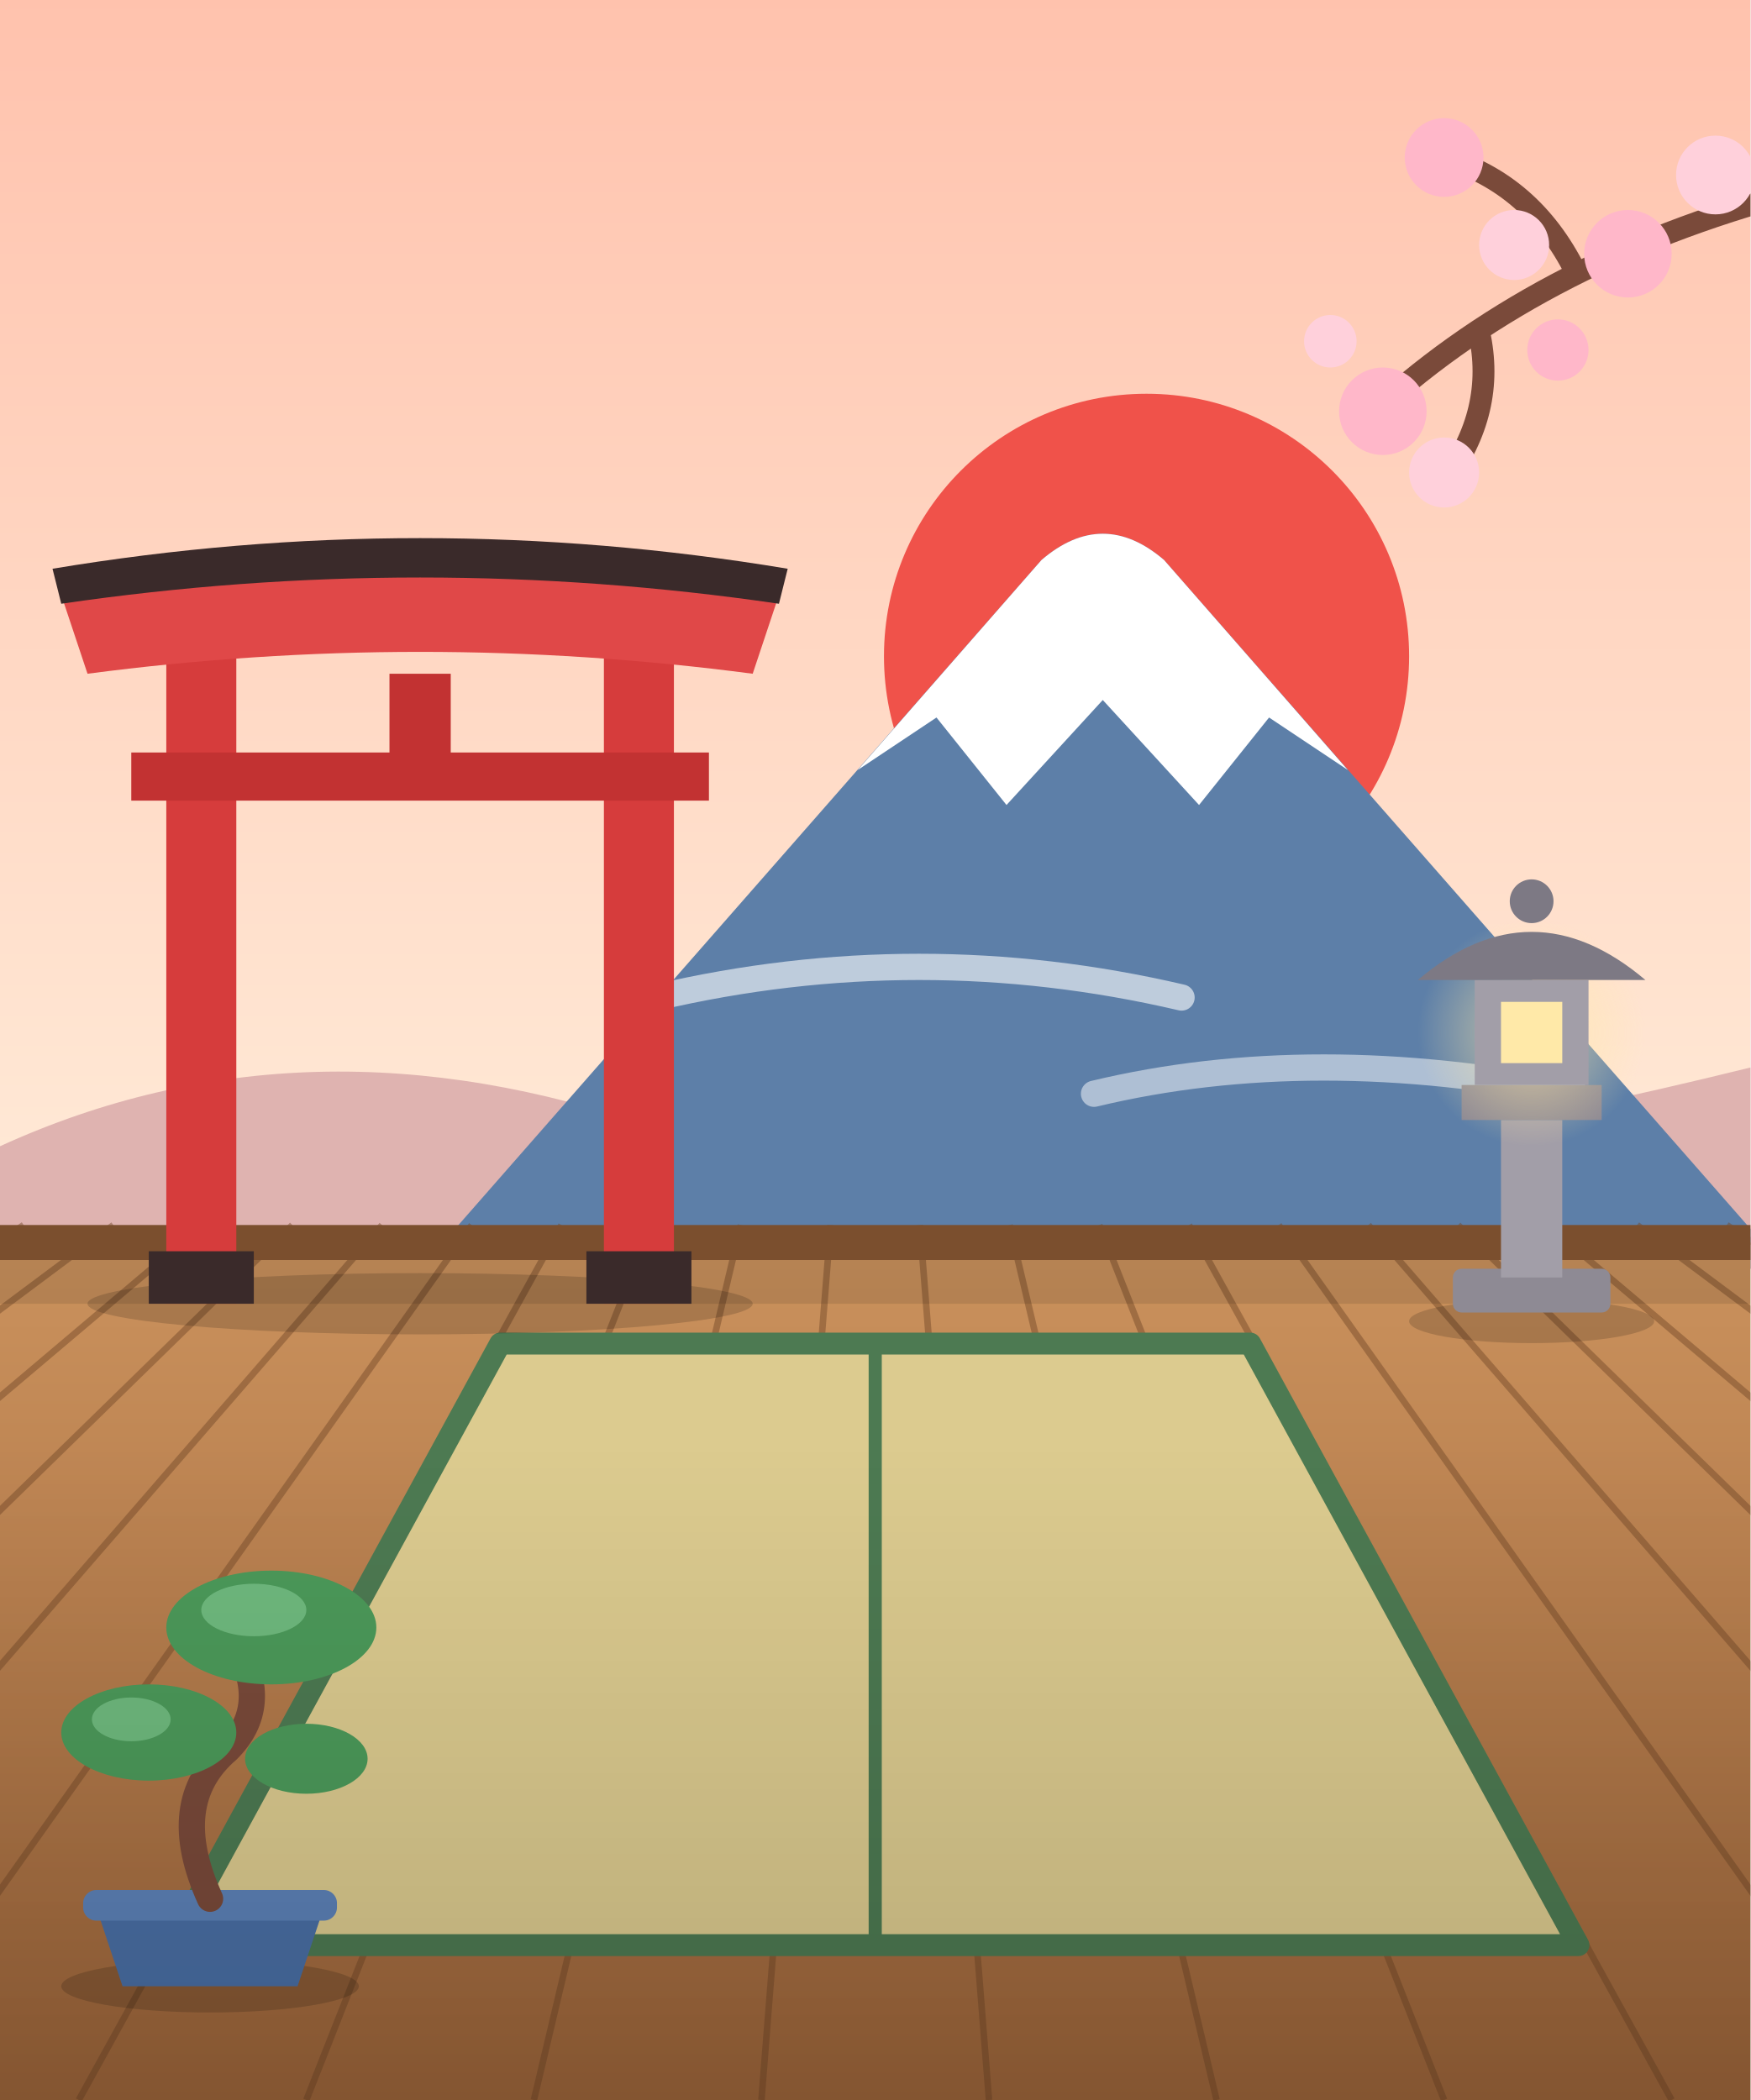
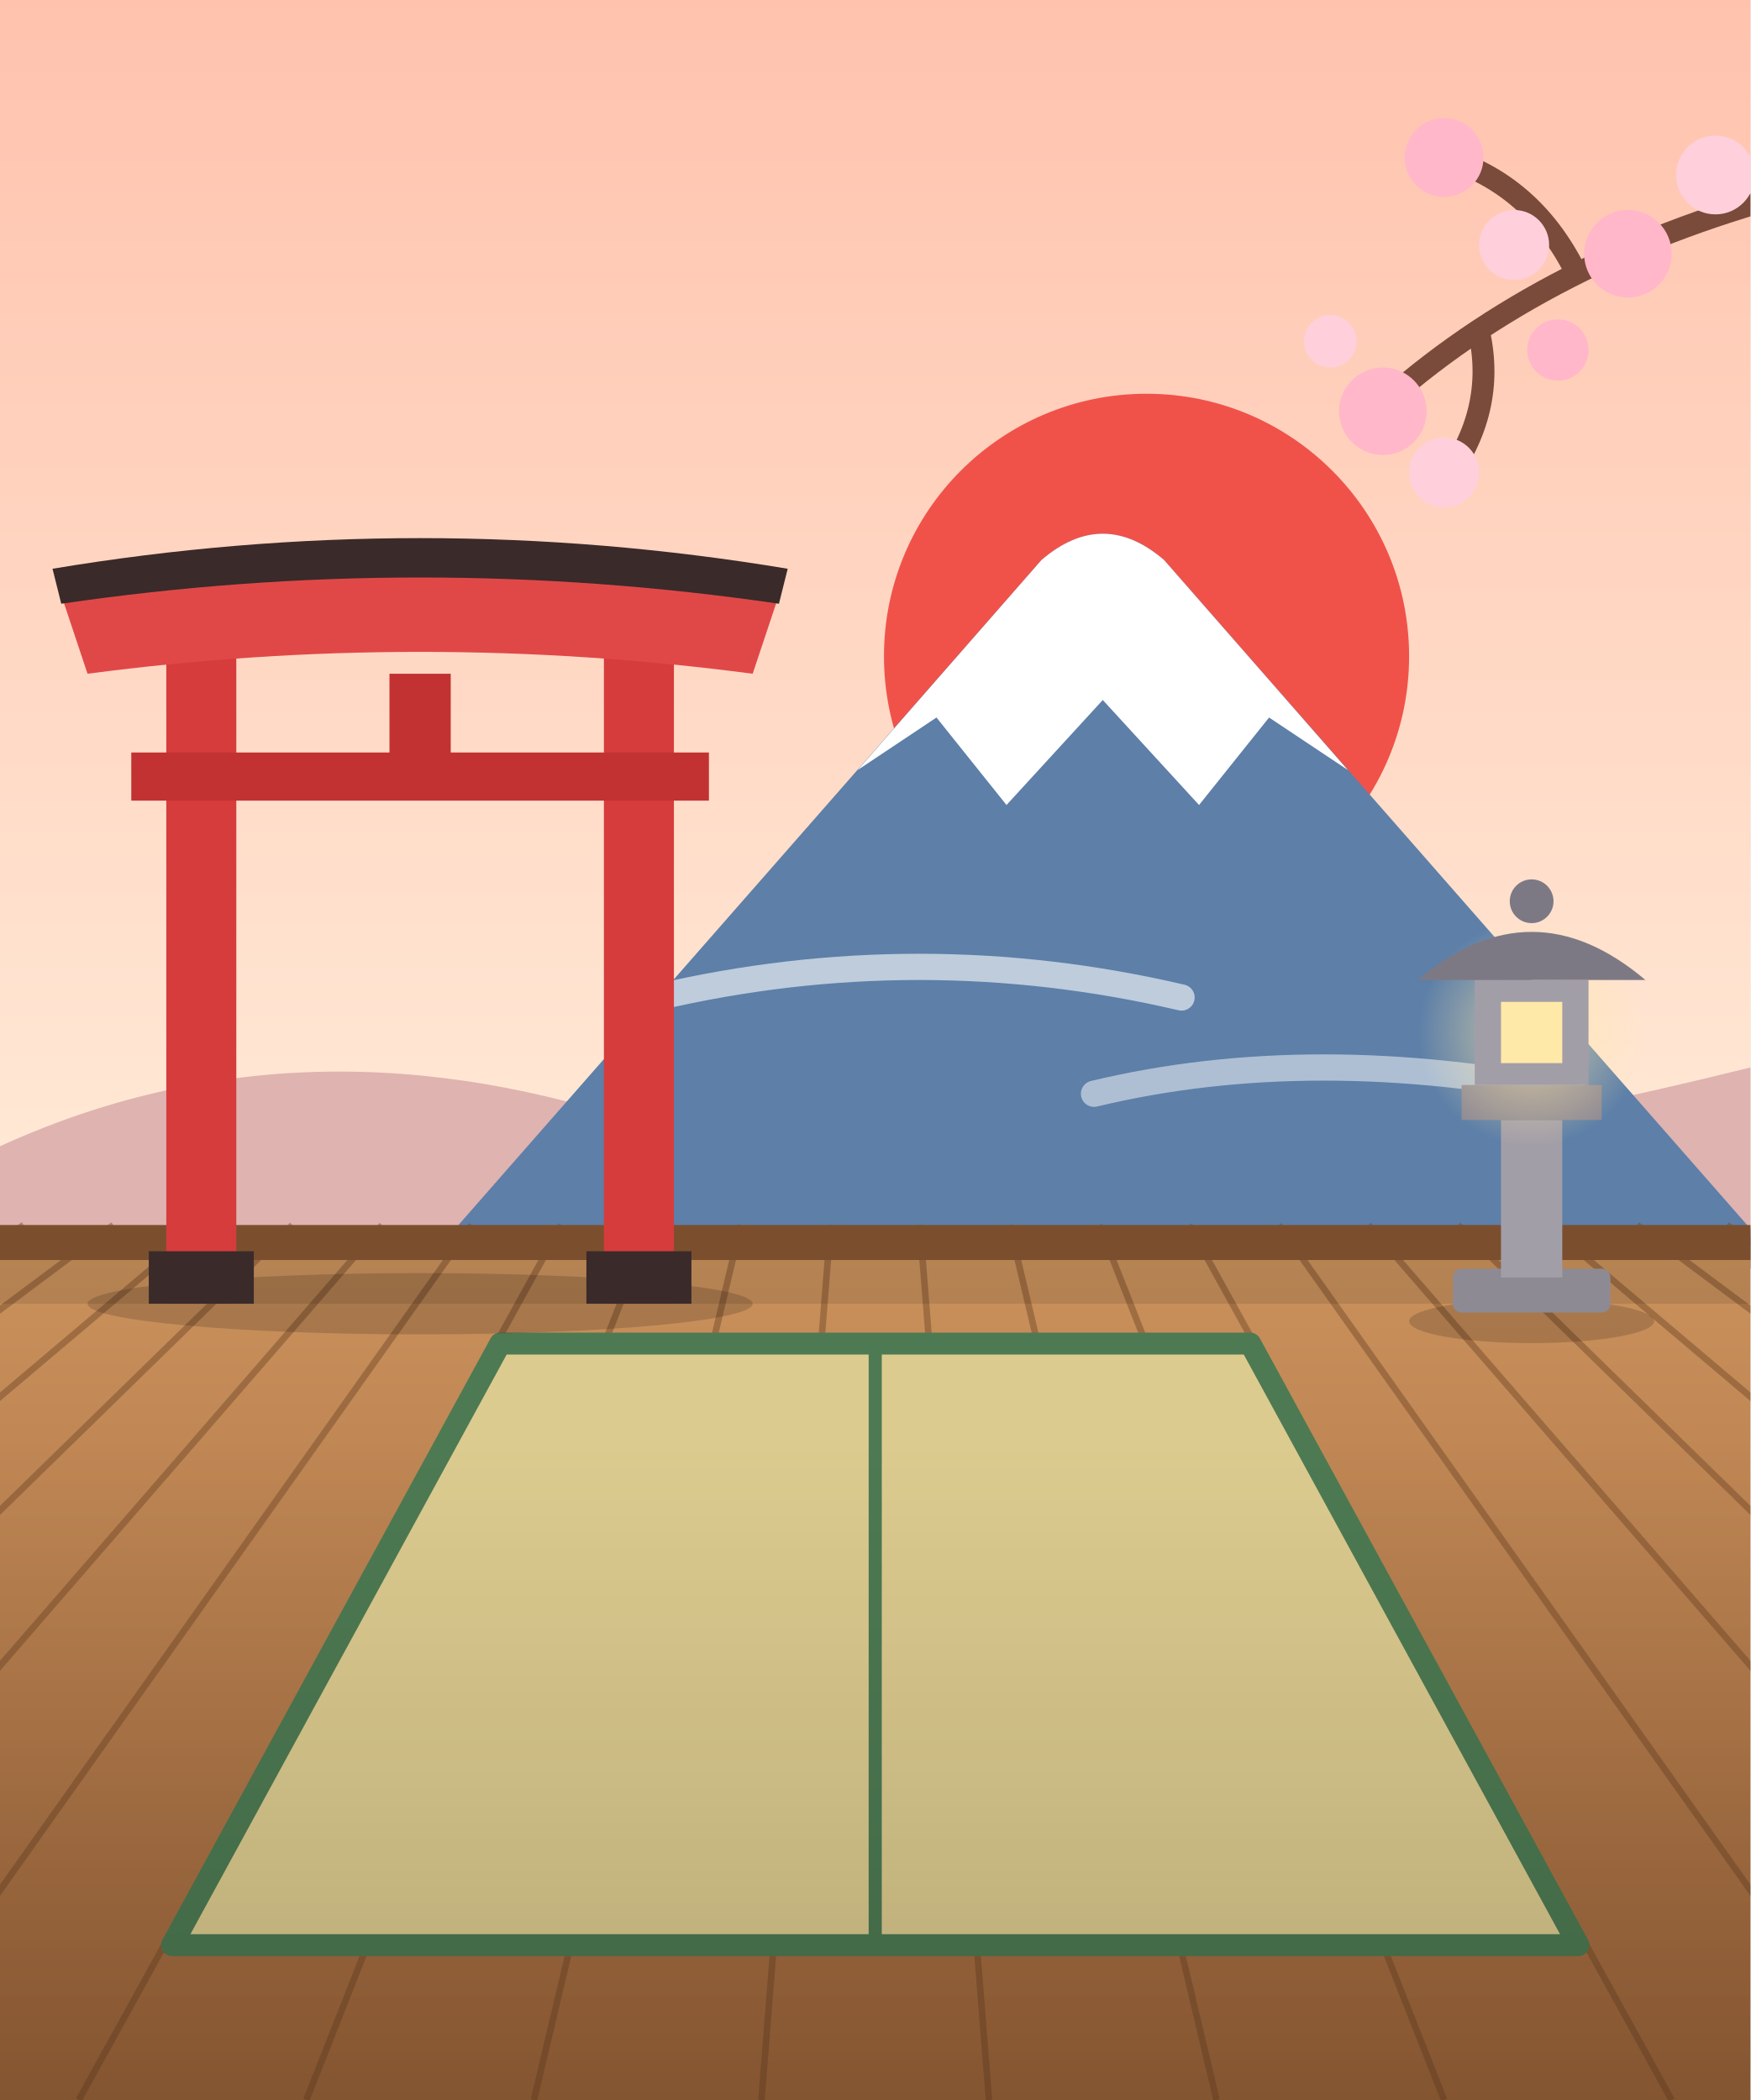
<svg xmlns="http://www.w3.org/2000/svg" viewBox="0 0 400 480" width="400" height="480" preserveAspectRatio="xMidYMax slice">
  <defs>
    <linearGradient id="vg" x1="0" y1="0" x2="0" y2="1">
      <stop offset="0" stop-color="#000" stop-opacity="0" />
      <stop offset="1" stop-color="#000" stop-opacity="0.16" />
    </linearGradient>
    <linearGradient id="w" x1="0" y1="0" x2="0" y2="1">
      <stop offset="0" stop-color="#ffc2ad" />
      <stop offset="1" stop-color="#ffecd9" />
    </linearGradient>
    <linearGradient id="f" x1="0" y1="0" x2="0" y2="1">
      <stop offset="0" stop-color="#cb925d" />
      <stop offset="1" stop-color="#9d653a" />
    </linearGradient>
    <radialGradient id="g" cx="0.5" cy="0.5" r="0.5">
      <stop offset="0" stop-color="#ffe9a8" stop-opacity="0.7" />
      <stop offset="1" stop-color="#ffe9a8" stop-opacity="0" />
    </radialGradient>
  </defs>
  <rect width="400" height="290" fill="url(#w)" />
  <circle cx="262" cy="150" r="60" fill="#f0524a" />
  <path d="M0 262 Q70 230 150 258 T400 244 V290 H0Z" fill="#dfb3b0" />
  <path d="M96 290 L238 128 Q252 116 266 128 L408 290Z" fill="#5d7fa8" />
  <path d="M196 176 L238 128 Q252 116 266 128 L308 176 L290 164 L274 184 L252 160 L230 184 L214 164Z" fill="#fff" />
  <path d="M150 228 q60 -14 120 0" stroke="#fff" stroke-width="6" fill="none" stroke-linecap="round" opacity=".6" />
  <path d="M250 250 q50 -12 110 0" stroke="#fff" stroke-width="6" fill="none" stroke-linecap="round" opacity=".5" />
  <path d="M410 44 Q350 60 312 96 M360 62 q-10 -20 -30 -26 M338 76 q4 18 -8 34" stroke="#7a4a3a" stroke-width="5" fill="none" stroke-linecap="round" />
  <circle cx="316" cy="94" r="10" fill="#ffb7c9" />
  <circle cx="330" cy="36" r="9" fill="#ffb7c9" />
  <circle cx="346" cy="56" r="8" fill="#ffd0db" />
  <circle cx="330" cy="108" r="8" fill="#ffd0db" />
  <circle cx="372" cy="58" r="10" fill="#ffb7c9" />
  <circle cx="392" cy="40" r="9" fill="#ffd0db" />
  <circle cx="356" cy="80" r="7" fill="#ffb7c9" />
  <circle cx="304" cy="78" r="6" fill="#ffd0db" />
  <rect y="284" width="400" height="196" fill="url(#f)" />
  <g stroke="#6f4526" stroke-width="1.5" opacity="0.45">
    <line x1="-502" y1="480" x2="-76.5" y2="280" />
    <line x1="-450" y1="480" x2="-56.1" y2="280" />
    <line x1="-398" y1="480" x2="-35.6" y2="280" />
    <line x1="-346" y1="480" x2="-15.1" y2="280" />
    <line x1="-294" y1="480" x2="5.4" y2="280" />
    <line x1="-242" y1="480" x2="25.9" y2="280" />
    <line x1="-190" y1="480" x2="46.4" y2="280" />
    <line x1="-138" y1="480" x2="66.8" y2="280" />
    <line x1="-86" y1="480" x2="87.3" y2="280" />
    <line x1="-34" y1="480" x2="107.8" y2="280" />
    <line x1="18" y1="480" x2="128.3" y2="280" />
    <line x1="70" y1="480" x2="148.8" y2="280" />
    <line x1="122" y1="480" x2="169.3" y2="280" />
    <line x1="174" y1="480" x2="189.8" y2="280" />
    <line x1="226" y1="480" x2="210.2" y2="280" />
    <line x1="278" y1="480" x2="230.7" y2="280" />
    <line x1="330" y1="480" x2="251.2" y2="280" />
    <line x1="382" y1="480" x2="271.7" y2="280" />
    <line x1="434" y1="480" x2="292.2" y2="280" />
    <line x1="486" y1="480" x2="312.7" y2="280" />
    <line x1="538" y1="480" x2="333.2" y2="280" />
    <line x1="590" y1="480" x2="353.6" y2="280" />
    <line x1="642" y1="480" x2="374.1" y2="280" />
    <line x1="694" y1="480" x2="394.6" y2="280" />
    <line x1="746" y1="480" x2="415.1" y2="280" />
    <line x1="798" y1="480" x2="435.6" y2="280" />
    <line x1="850" y1="480" x2="456.1" y2="280" />
    <line x1="902" y1="480" x2="476.5" y2="280" />
    <line x1="954" y1="480" x2="497" y2="280" />
  </g>
  <rect y="280" width="400" height="8" fill="#7b4f2e" />
  <rect y="288" width="400" height="10" fill="#000" opacity=".1" />
  <polygon points="114.3,307.1 285.7,307.1 360.7,444.6 39.3,444.6" fill="#dccb8f" stroke="#4d7a52" stroke-width="5" stroke-linejoin="round" />
  <line x1="200" y1="307.1" x2="200" y2="444.6" stroke="#4d7a52" stroke-width="3" />
  <ellipse cx="96" cy="298" rx="76" ry="7" fill="#000" opacity=".16" />
  <rect x="38" y="150" width="16" height="148" fill="#d63c3c" />
  <rect x="138" y="150" width="16" height="148" fill="#d63c3c" />
  <rect x="34" y="286" width="24" height="12" fill="#3a2a2a" />
  <rect x="134" y="286" width="24" height="12" fill="#3a2a2a" />
  <rect x="30" y="172" width="132" height="11" fill="#c23232" />
  <rect x="89" y="154" width="14" height="20" fill="#c23232" />
  <path d="M14 136 Q96 124 178 136 L172 154 Q96 144 20 154Z" fill="#e04848" />
  <path d="M12 130 Q96 116 180 130 L178 138 Q96 126 14 138Z" fill="#3a2a2a" />
  <g transform="translate(350 300)">
    <ellipse cx="0" cy="2" rx="28" ry="5" fill="#000" opacity=".16" />
    <rect x="-18" y="-10" width="36" height="10" rx="2" fill="#8e8a94" />
    <rect x="-7" y="-44" width="14" height="36" fill="#a29ea8" />
    <rect x="-16" y="-52" width="32" height="8" fill="#8e8a94" />
    <circle cx="0" cy="-64" r="26" fill="url(#g)" />
    <rect x="-13" y="-76" width="26" height="24" fill="#a29ea8" />
    <rect x="-7" y="-71" width="14" height="14" fill="#ffe9a8" />
    <path d="M-26 -76 Q0 -98 26 -76Z" fill="#7d7984" />
    <circle cx="0" cy="-94" r="5" fill="#7d7984" />
  </g>
-   <g transform="translate(48 430)">
-     <ellipse cx="0" cy="24" rx="34" ry="6" fill="#000" opacity=".16" />
-     <path d="M-26 6 h52 l-6 18 h-40z" fill="#4a6fa5" />
-     <rect x="-29" y="2" width="58" height="7" rx="3" fill="#5d82b8" />
-     <path d="M0 4 Q-10 -18 4 -30 Q14 -40 6 -54" stroke="#7a4a3a" stroke-width="6" fill="none" stroke-linecap="round" />
-     <g fill="#4c9a5a">
-       <ellipse cx="-14" cy="-34" rx="20" ry="11" />
-       <ellipse cx="14" cy="-58" rx="24" ry="13" />
-       <ellipse cx="22" cy="-28" rx="14" ry="8" />
-     </g>
-     <g fill="#6fba7e">
-       <ellipse cx="10" cy="-62" rx="12" ry="6" />
-       <ellipse cx="-18" cy="-37" rx="9" ry="5" />
-     </g>
-   </g>
  <rect y="330" width="400" height="150" fill="url(#vg)" />
</svg>
